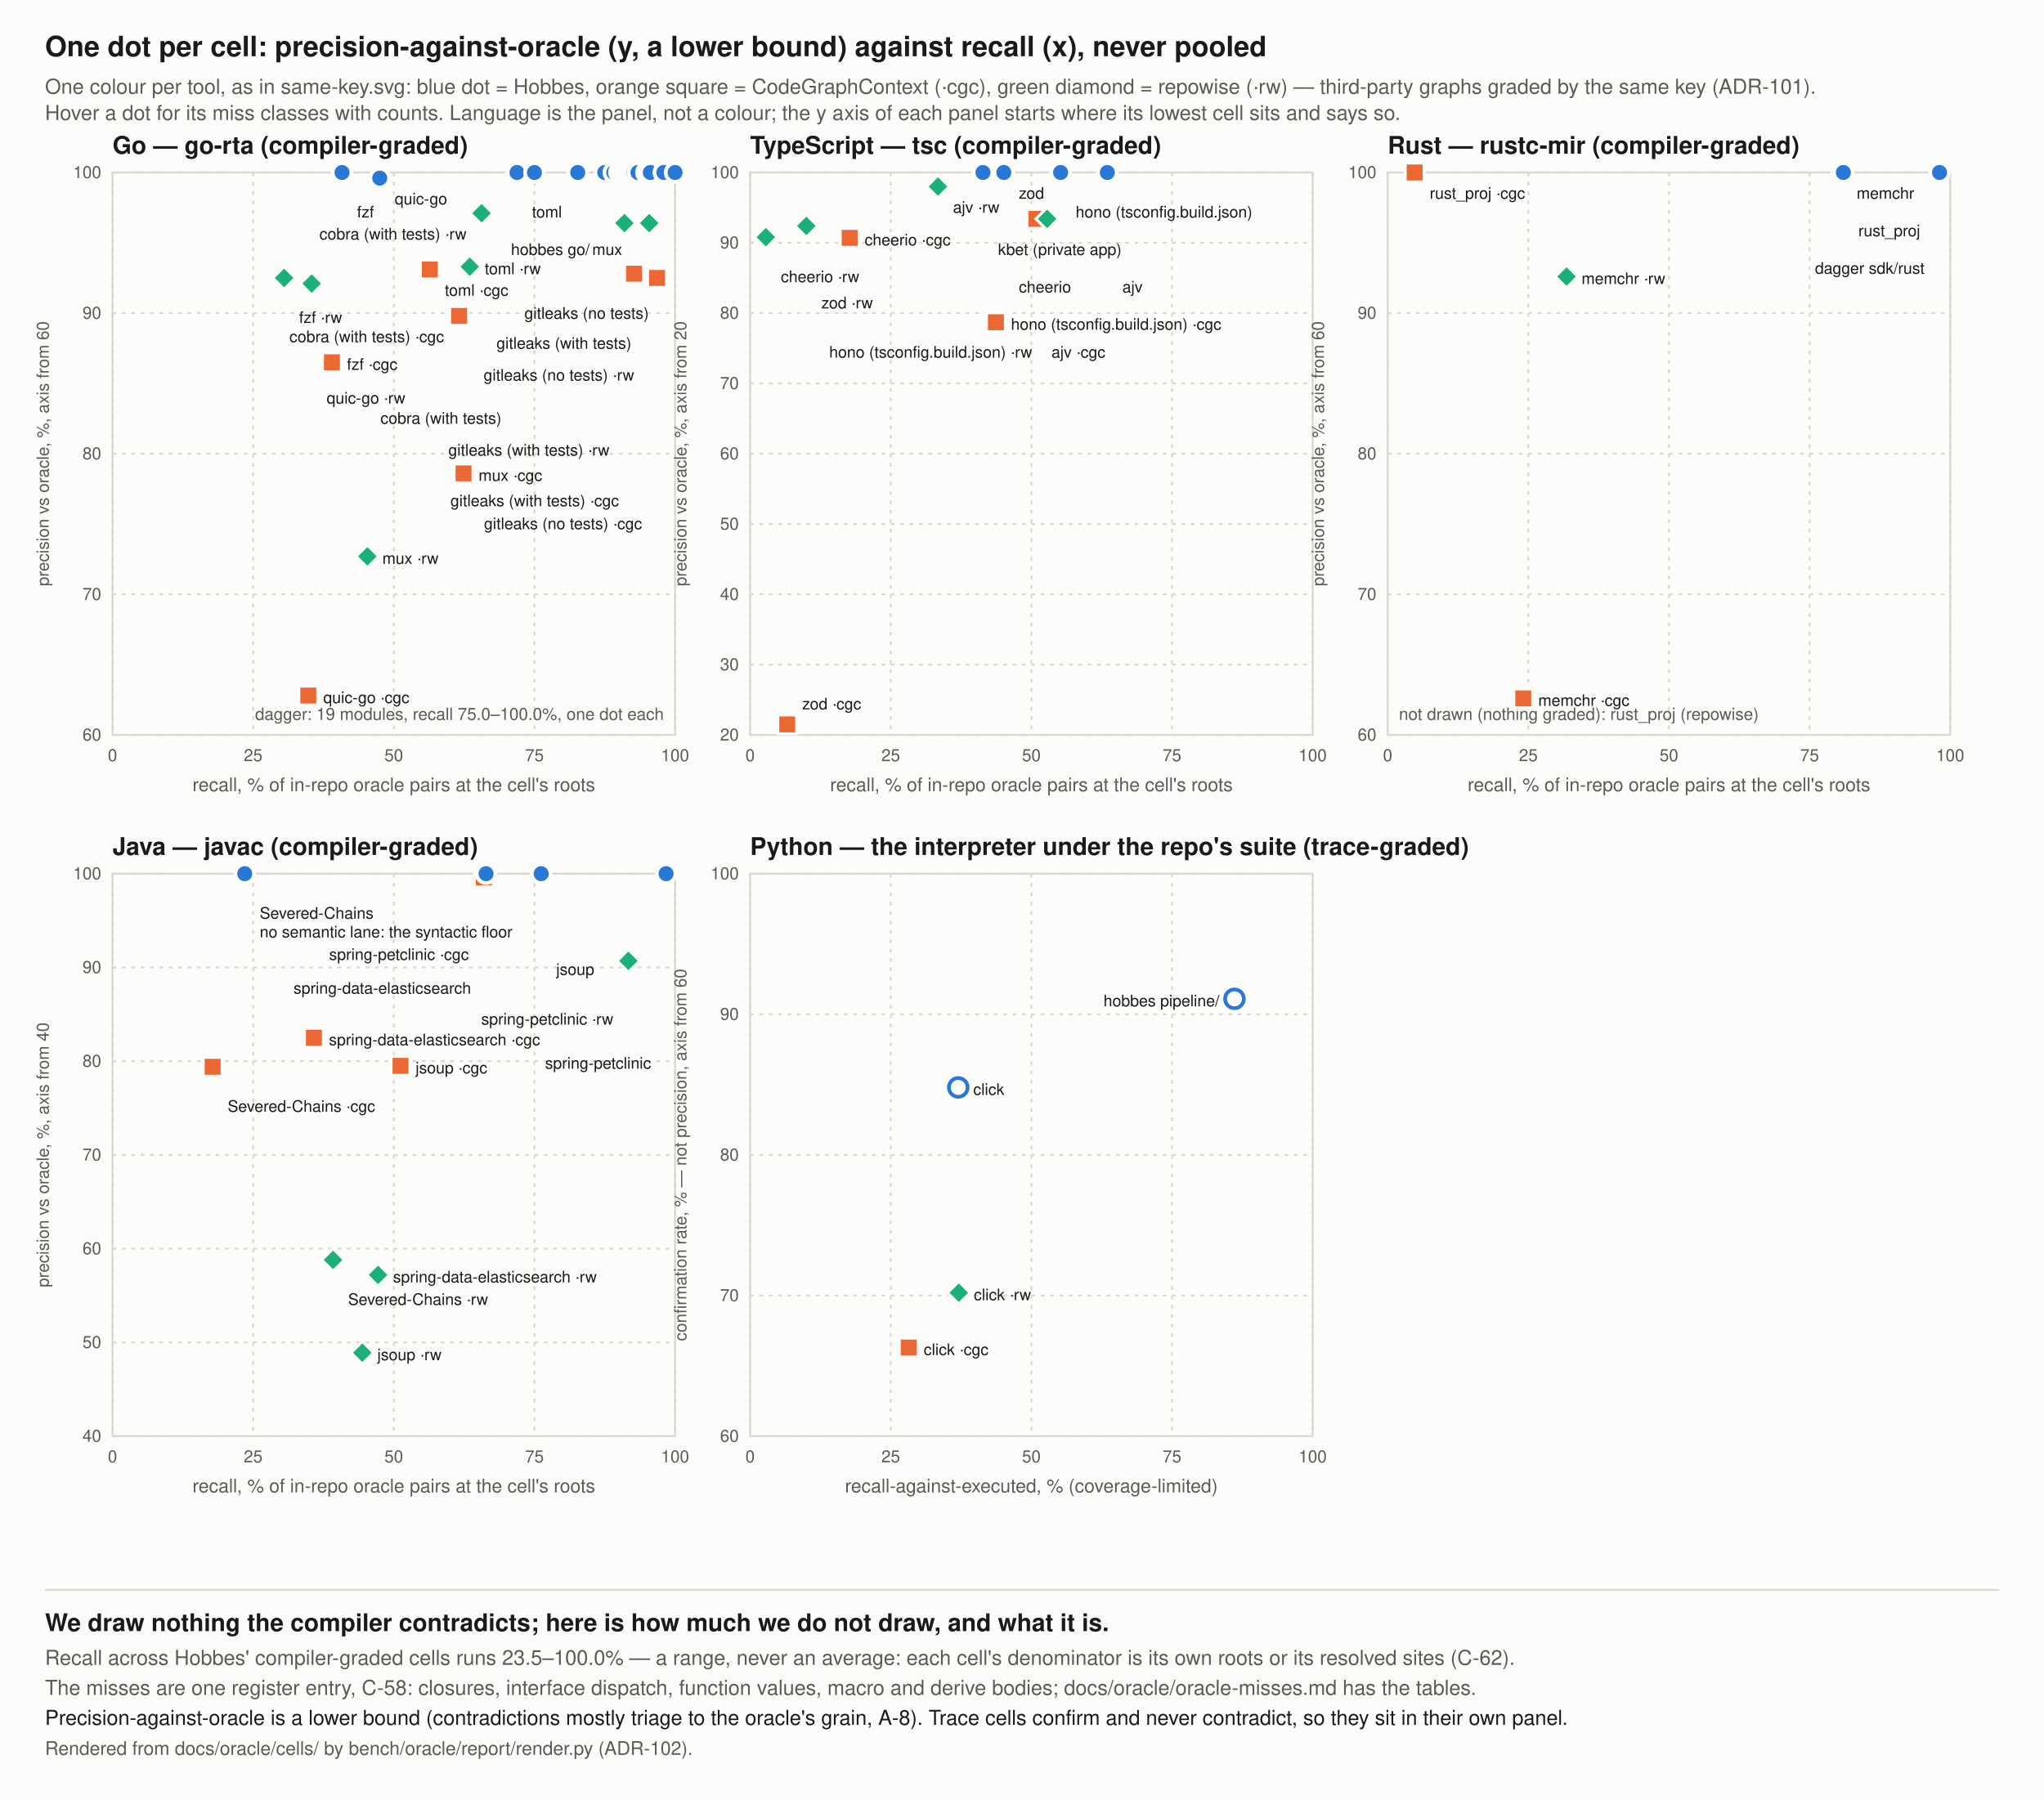
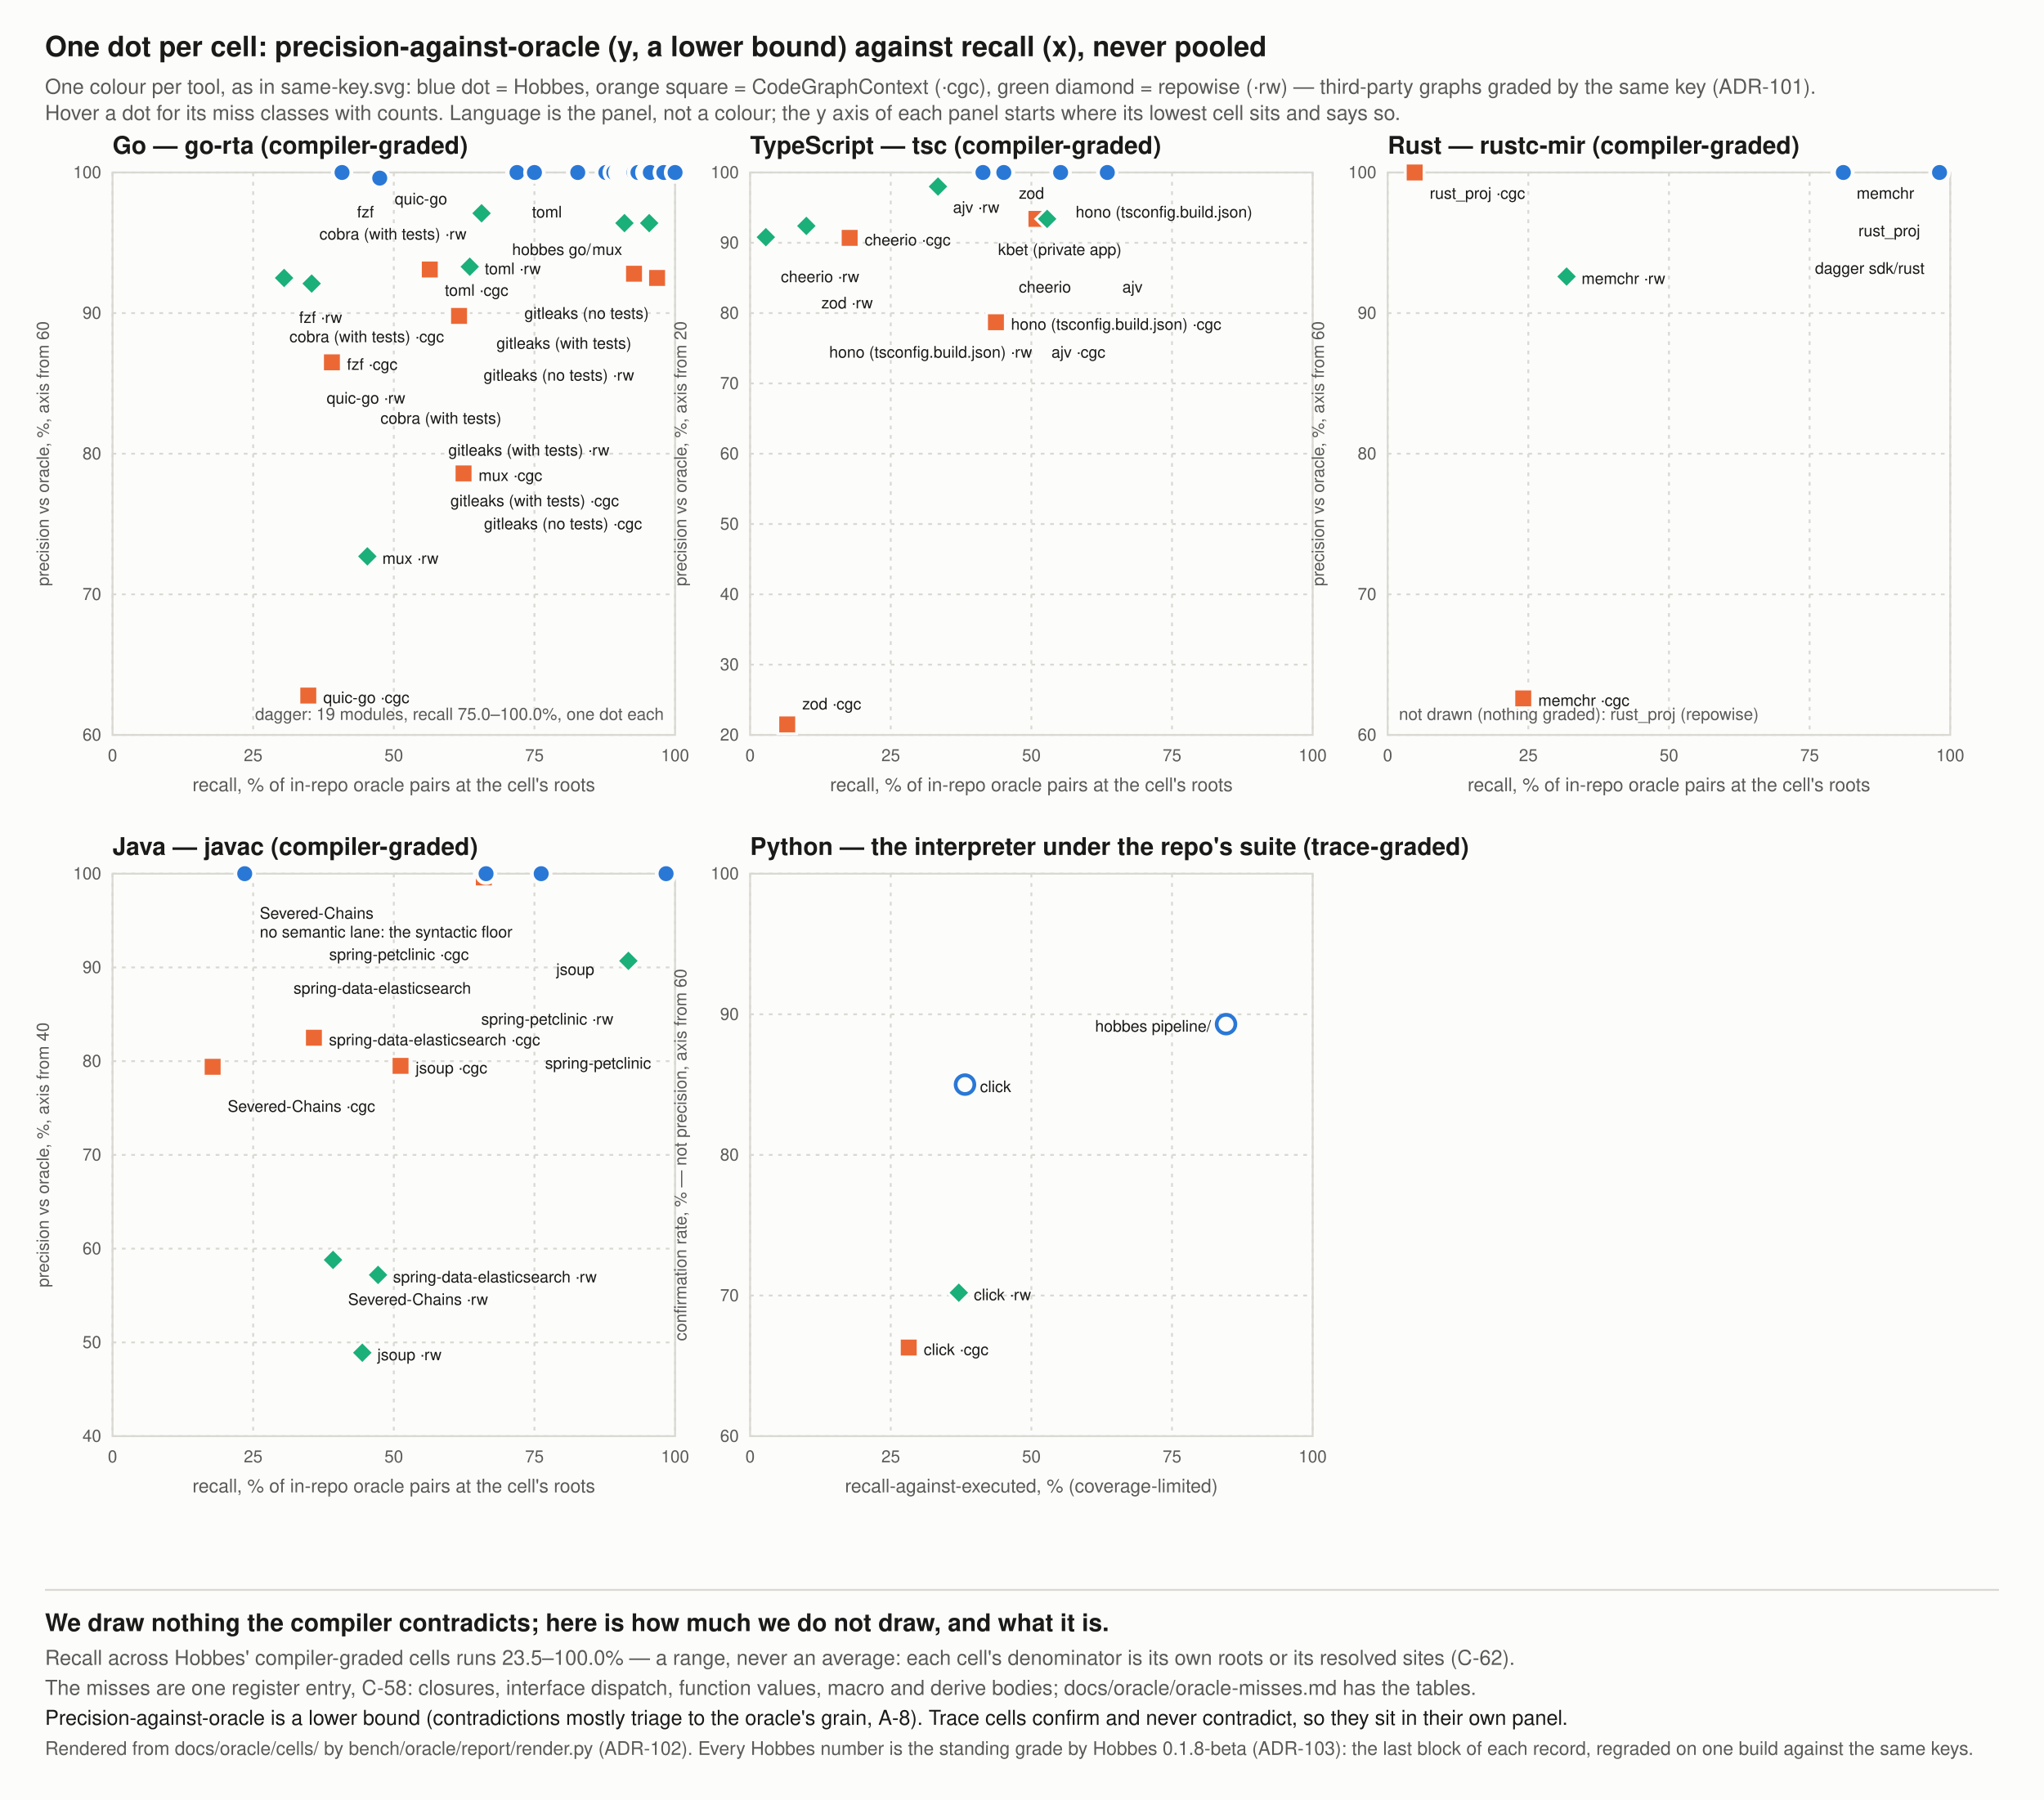
<svg xmlns="http://www.w3.org/2000/svg" width="1090" height="960" viewBox="0 0 1090 960" role="img" aria-label="Precision-against-oracle by recall, one dot per cell, per language">
  <rect width="1090" height="960" fill="#fcfcfb" />
  <text x="24" y="30" font-size="15" fill="#1a1a19" text-anchor="start" font-weight="bold" font-family="-apple-system, 'Segoe UI', Helvetica, Arial, sans-serif">One dot per cell: precision-against-oracle (y, a lower bound) against recall (x), never pooled</text>
  <text x="24" y="50" font-size="11" fill="#5a5a57" text-anchor="start" font-weight="normal" font-family="-apple-system, 'Segoe UI', Helvetica, Arial, sans-serif">One colour per tool, as in same-key.svg: blue dot = Hobbes, orange square = CodeGraphContext (·cgc), green diamond = repowise (·rw) — third-party graphs graded by the same key (ADR-101).</text>
  <text x="24" y="64" font-size="11" fill="#5a5a57" text-anchor="start" font-weight="normal" font-family="-apple-system, 'Segoe UI', Helvetica, Arial, sans-serif">Hover a dot for its miss classes with counts. Language is the panel, not a colour; the y axis of each panel starts where its lowest cell sits and says so.</text>
  <text x="60" y="82" font-size="13" fill="#1a1a19" text-anchor="start" font-weight="bold" font-family="-apple-system, 'Segoe UI', Helvetica, Arial, sans-serif">Go — go-rta (compiler-graded)</text>
  <rect x="60" y="92" width="300" height="300" fill="none" stroke="#d9d8d2" />
  <line x1="60.0" y1="92" x2="60.0" y2="392" stroke="#d9d8d2" stroke-dasharray="2 3" />
  <text x="60.0" y="406" font-size="9" fill="#5a5a57" text-anchor="middle" font-weight="normal" font-family="-apple-system, 'Segoe UI', Helvetica, Arial, sans-serif">0</text>
  <line x1="135.0" y1="92" x2="135.0" y2="392" stroke="#d9d8d2" stroke-dasharray="2 3" />
  <text x="135.0" y="406" font-size="9" fill="#5a5a57" text-anchor="middle" font-weight="normal" font-family="-apple-system, 'Segoe UI', Helvetica, Arial, sans-serif">25</text>
  <line x1="210.0" y1="92" x2="210.0" y2="392" stroke="#d9d8d2" stroke-dasharray="2 3" />
  <text x="210.0" y="406" font-size="9" fill="#5a5a57" text-anchor="middle" font-weight="normal" font-family="-apple-system, 'Segoe UI', Helvetica, Arial, sans-serif">50</text>
  <line x1="285.0" y1="92" x2="285.0" y2="392" stroke="#d9d8d2" stroke-dasharray="2 3" />
  <text x="285.0" y="406" font-size="9" fill="#5a5a57" text-anchor="middle" font-weight="normal" font-family="-apple-system, 'Segoe UI', Helvetica, Arial, sans-serif">75</text>
  <line x1="360.0" y1="92" x2="360.0" y2="392" stroke="#d9d8d2" stroke-dasharray="2 3" />
  <text x="360.0" y="406" font-size="9" fill="#5a5a57" text-anchor="middle" font-weight="normal" font-family="-apple-system, 'Segoe UI', Helvetica, Arial, sans-serif">100</text>
  <line x1="60" y1="392.0" x2="360" y2="392.0" stroke="#d9d8d2" stroke-dasharray="2 3" />
  <text x="54" y="395.0" font-size="9" fill="#5a5a57" text-anchor="end" font-weight="normal" font-family="-apple-system, 'Segoe UI', Helvetica, Arial, sans-serif">60</text>
  <line x1="60" y1="317.0" x2="360" y2="317.0" stroke="#d9d8d2" stroke-dasharray="2 3" />
  <text x="54" y="320.0" font-size="9" fill="#5a5a57" text-anchor="end" font-weight="normal" font-family="-apple-system, 'Segoe UI', Helvetica, Arial, sans-serif">70</text>
  <line x1="60" y1="242.0" x2="360" y2="242.0" stroke="#d9d8d2" stroke-dasharray="2 3" />
  <text x="54" y="245.0" font-size="9" fill="#5a5a57" text-anchor="end" font-weight="normal" font-family="-apple-system, 'Segoe UI', Helvetica, Arial, sans-serif">80</text>
  <line x1="60" y1="167.0" x2="360" y2="167.0" stroke="#d9d8d2" stroke-dasharray="2 3" />
  <text x="54" y="170.0" font-size="9" fill="#5a5a57" text-anchor="end" font-weight="normal" font-family="-apple-system, 'Segoe UI', Helvetica, Arial, sans-serif">90</text>
  <line x1="60" y1="92.0" x2="360" y2="92.0" stroke="#d9d8d2" stroke-dasharray="2 3" />
  <text x="54" y="95.0" font-size="9" fill="#5a5a57" text-anchor="end" font-weight="normal" font-family="-apple-system, 'Segoe UI', Helvetica, Arial, sans-serif">100</text>
  <text x="210.0" y="422" font-size="10" fill="#5a5a57" text-anchor="middle" font-weight="normal" font-family="-apple-system, 'Segoe UI', Helvetica, Arial, sans-serif">recall, % of in-repo oracle pairs at the cell's roots</text>
  <text x="26" y="242.0" font-size="9" fill="#5a5a57" text-anchor="middle" font-weight="normal" font-family="-apple-system, 'Segoe UI', Helvetica, Arial, sans-serif" transform="rotate(-90 26 242.0)">precision vs oracle, %, axis from 60</text>
  <g>
    <polygon points="151.5,142.25 157.5,148.25 151.5,154.25 145.5,148.25" fill="#1baf7a" stroke="#fcfcfb" stroke-width="1.5" />
  </g>
  <text x="159.5" y="172.25" font-size="8.5" fill="#1a1a19" text-anchor="start" font-weight="normal" font-family="-apple-system, 'Segoe UI', Helvetica, Arial, sans-serif">fzf ·rw</text>
  <g>
    <rect x="159.4" y="366.0" width="10" height="10" fill="#eb6834" stroke="#fcfcfb" stroke-width="1.5" />
  </g>
  <text x="172.4" y="375.0" font-size="8.5" fill="#1a1a19" text-anchor="start" font-weight="normal" font-family="-apple-system, 'Segoe UI', Helvetica, Arial, sans-serif">quic-go ·cgc</text>
  <g>
    <polygon points="166.2,145.25 172.2,151.25 166.2,157.25 160.2,151.25" fill="#1baf7a" stroke="#fcfcfb" stroke-width="1.5" />
  </g>
  <text x="174.2" y="215.25" font-size="8.5" fill="#1a1a19" text-anchor="start" font-weight="normal" font-family="-apple-system, 'Segoe UI', Helvetica, Arial, sans-serif">quic-go ·rw</text>
  <g>
    <rect x="172.0" y="188.25" width="10" height="10" fill="#eb6834" stroke="#fcfcfb" stroke-width="1.5" />
  </g>
  <text x="185.0" y="197.25" font-size="8.5" fill="#1a1a19" text-anchor="start" font-weight="normal" font-family="-apple-system, 'Segoe UI', Helvetica, Arial, sans-serif">fzf ·cgc</text>
  <g>
    <circle cx="182.4" cy="92.0" r="5" fill="#2a78d6" stroke="#fcfcfb" stroke-width="2" />
  </g>
  <text x="190.4" y="116.0" font-size="8.5" fill="#1a1a19" text-anchor="start" font-weight="normal" font-family="-apple-system, 'Segoe UI', Helvetica, Arial, sans-serif">fzf</text>
  <g>
    <polygon points="195.9,290.75 201.9,296.75 195.9,302.75 189.9,296.75" fill="#1baf7a" stroke="#fcfcfb" stroke-width="1.5" />
  </g>
  <text x="203.9" y="300.75" font-size="8.5" fill="#1a1a19" text-anchor="start" font-weight="normal" font-family="-apple-system, 'Segoe UI', Helvetica, Arial, sans-serif">mux ·rw</text>
  <g>
    <circle cx="202.5" cy="95" r="5" fill="#2a78d6" stroke="#fcfcfb" stroke-width="2" />
  </g>
  <text x="210.5" y="109" font-size="8.5" fill="#1a1a19" text-anchor="start" font-weight="normal" font-family="-apple-system, 'Segoe UI', Helvetica, Arial, sans-serif">quic-go</text>
  <g>
    <rect x="224.2" y="138.75" width="10" height="10" fill="#eb6834" stroke="#fcfcfb" stroke-width="1.5" />
  </g>
  <text x="237.2" y="157.75" font-size="8.5" fill="#1a1a19" text-anchor="start" font-weight="normal" font-family="-apple-system, 'Segoe UI', Helvetica, Arial, sans-serif">toml ·cgc</text>
  <g>
    <rect x="239.8" y="163.5" width="10" height="10" fill="#eb6834" stroke="#fcfcfb" stroke-width="1.5" />
  </g>
  <text x="236.8" y="182.5" font-size="8.5" fill="#1a1a19" text-anchor="end" font-weight="normal" font-family="-apple-system, 'Segoe UI', Helvetica, Arial, sans-serif">cobra (with tests) ·cgc</text>
  <g>
    <rect x="242.2" y="247.5" width="10" height="10" fill="#eb6834" stroke="#fcfcfb" stroke-width="1.5" />
  </g>
  <text x="255.2" y="256.5" font-size="8.5" fill="#1a1a19" text-anchor="start" font-weight="normal" font-family="-apple-system, 'Segoe UI', Helvetica, Arial, sans-serif">mux ·cgc</text>
  <g>
    <polygon points="250.5,136.25 256.5,142.25 250.5,148.25 244.5,142.25" fill="#1baf7a" stroke="#fcfcfb" stroke-width="1.5" />
  </g>
  <text x="258.5" y="146.25" font-size="8.5" fill="#1a1a19" text-anchor="start" font-weight="normal" font-family="-apple-system, 'Segoe UI', Helvetica, Arial, sans-serif">toml ·rw</text>
  <g>
    <polygon points="256.8,107.75 262.8,113.75 256.8,119.75 250.8,113.75" fill="#1baf7a" stroke="#fcfcfb" stroke-width="1.5" />
  </g>
  <text x="248.8" y="127.75" font-size="8.5" fill="#1a1a19" text-anchor="end" font-weight="normal" font-family="-apple-system, 'Segoe UI', Helvetica, Arial, sans-serif">cobra (with tests) ·rw</text>
  <g>
    <circle cx="275.4" cy="92.0" r="5" fill="#2a78d6" stroke="#fcfcfb" stroke-width="2" />
  </g>
  <text x="267.4" y="226.0" font-size="8.5" fill="#1a1a19" text-anchor="end" font-weight="normal" font-family="-apple-system, 'Segoe UI', Helvetica, Arial, sans-serif">cobra (with tests)</text>
  <g>
    <circle cx="275.7" cy="92.0" r="5" fill="#2a78d6" stroke="#fcfcfb" stroke-width="2" />
  </g>
  <text x="283.7" y="116.0" font-size="8.5" fill="#1a1a19" text-anchor="start" font-weight="normal" font-family="-apple-system, 'Segoe UI', Helvetica, Arial, sans-serif">toml</text>
  <g>
    <circle cx="285.0" cy="92.0" r="5" fill="#2a78d6" stroke="#fcfcfb" stroke-width="2" />
  </g>
  <g>
    <circle cx="307.8" cy="92.0" r="5" fill="#2a78d6" stroke="#fcfcfb" stroke-width="2" />
  </g>
  <text x="315.8" y="136.0" font-size="8.5" fill="#1a1a19" text-anchor="start" font-weight="normal" font-family="-apple-system, 'Segoe UI', Helvetica, Arial, sans-serif">mux</text>
  <g>
    <circle cx="308.1" cy="92.0" r="5" fill="#2a78d6" stroke="#fcfcfb" stroke-width="2" />
  </g>
  <g>
-     <circle cx="322.5" cy="92.0" r="5" fill="#2a78d6" stroke="#fcfcfb" stroke-width="2" />
-   </g>
-   <text x="314.5" y="136.0" font-size="8.5" fill="#1a1a19" text-anchor="end" font-weight="normal" font-family="-apple-system, 'Segoe UI', Helvetica, Arial, sans-serif">hobbes go/</text>
+     <circle cx="323.1" cy="92.0" r="5" fill="#2a78d6" stroke="#fcfcfb" stroke-width="2" />
+   </g>
+   <text x="315.1" y="136.0" font-size="8.5" fill="#1a1a19" text-anchor="end" font-weight="normal" font-family="-apple-system, 'Segoe UI', Helvetica, Arial, sans-serif">hobbes go/</text>
  <g>
    <circle cx="327.3" cy="92.0" r="5" fill="#2a78d6" stroke="#fcfcfb" stroke-width="2" />
  </g>
  <g>
    <circle cx="330.3" cy="92.0" r="5" fill="#2a78d6" stroke="#fcfcfb" stroke-width="2" />
  </g>
  <g>
    <circle cx="330.9" cy="92.0" r="5" fill="#2a78d6" stroke="#fcfcfb" stroke-width="2" />
  </g>
  <g>
    <circle cx="332.4" cy="92.0" r="5" fill="#2a78d6" stroke="#fcfcfb" stroke-width="2" />
  </g>
  <g>
    <circle cx="332.7" cy="92.0" r="5" fill="#2a78d6" stroke="#fcfcfb" stroke-width="2" />
  </g>
  <g>
    <polygon points="333.0,113 339.0,119 333.0,125 327.0,119" fill="#1baf7a" stroke="#fcfcfb" stroke-width="1.5" />
  </g>
  <text x="325.0" y="243" font-size="8.5" fill="#1a1a19" text-anchor="end" font-weight="normal" font-family="-apple-system, 'Segoe UI', Helvetica, Arial, sans-serif">gitleaks (with tests) ·rw</text>
  <g>
    <circle cx="333.3" cy="92.0" r="5" fill="#2a78d6" stroke="#fcfcfb" stroke-width="2" />
  </g>
  <g>
    <circle cx="334.5" cy="92.0" r="5" fill="#2a78d6" stroke="#fcfcfb" stroke-width="2" />
  </g>
  <g>
    <circle cx="334.5" cy="92.0" r="5" fill="#2a78d6" stroke="#fcfcfb" stroke-width="2" />
  </g>
  <g>
    <circle cx="335.1" cy="92.0" r="5" fill="#2a78d6" stroke="#fcfcfb" stroke-width="2" />
  </g>
  <g>
    <circle cx="336.3" cy="92.0" r="5" fill="#2a78d6" stroke="#fcfcfb" stroke-width="2" />
  </g>
  <g>
    <circle cx="337.8" cy="92.0" r="5" fill="#2a78d6" stroke="#fcfcfb" stroke-width="2" />
  </g>
  <g>
    <rect x="333.1" y="141.0" width="10" height="10" fill="#eb6834" stroke="#fcfcfb" stroke-width="1.5" />
  </g>
  <text x="330.1" y="270.0" font-size="8.5" fill="#1a1a19" text-anchor="end" font-weight="normal" font-family="-apple-system, 'Segoe UI', Helvetica, Arial, sans-serif">gitleaks (with tests) ·cgc</text>
  <g>
    <circle cx="338.1" cy="92.0" r="5" fill="#2a78d6" stroke="#fcfcfb" stroke-width="2" />
  </g>
  <g>
    <circle cx="340.2" cy="92.0" r="5" fill="#2a78d6" stroke="#fcfcfb" stroke-width="2" />
  </g>
  <g>
    <circle cx="344.7" cy="92.0" r="5" fill="#2a78d6" stroke="#fcfcfb" stroke-width="2" />
  </g>
  <text x="336.7" y="186.0" font-size="8.5" fill="#1a1a19" text-anchor="end" font-weight="normal" font-family="-apple-system, 'Segoe UI', Helvetica, Arial, sans-serif">gitleaks (with tests)</text>
  <g>
    <circle cx="345.0" cy="92.0" r="5" fill="#2a78d6" stroke="#fcfcfb" stroke-width="2" />
  </g>
  <g>
    <polygon points="346.2,113 352.2,119 346.2,125 340.2,119" fill="#1baf7a" stroke="#fcfcfb" stroke-width="1.5" />
  </g>
  <text x="338.2" y="203" font-size="8.5" fill="#1a1a19" text-anchor="end" font-weight="normal" font-family="-apple-system, 'Segoe UI', Helvetica, Arial, sans-serif">gitleaks (no tests) ·rw</text>
  <g>
    <circle cx="346.8" cy="92.0" r="5" fill="#2a78d6" stroke="#fcfcfb" stroke-width="2" />
  </g>
  <g>
    <circle cx="346.8" cy="92.0" r="5" fill="#2a78d6" stroke="#fcfcfb" stroke-width="2" />
  </g>
  <g>
    <rect x="345.4" y="143.25" width="10" height="10" fill="#eb6834" stroke="#fcfcfb" stroke-width="1.5" />
  </g>
  <text x="342.4" y="282.25" font-size="8.5" fill="#1a1a19" text-anchor="end" font-weight="normal" font-family="-apple-system, 'Segoe UI', Helvetica, Arial, sans-serif">gitleaks (no tests) ·cgc</text>
  <g>
    <circle cx="354.0" cy="92.0" r="5" fill="#2a78d6" stroke="#fcfcfb" stroke-width="2" />
  </g>
  <text x="346.0" y="170.0" font-size="8.5" fill="#1a1a19" text-anchor="end" font-weight="normal" font-family="-apple-system, 'Segoe UI', Helvetica, Arial, sans-serif">gitleaks (no tests)</text>
  <g>
    <circle cx="360.0" cy="92.0" r="5" fill="#2a78d6" stroke="#fcfcfb" stroke-width="2" />
  </g>
  <text x="354" y="384" font-size="9" fill="#5a5a57" text-anchor="end" font-weight="normal" font-family="-apple-system, 'Segoe UI', Helvetica, Arial, sans-serif">dagger: 19 modules, recall 75.0–100.0%, one dot each</text>
  <text x="400" y="82" font-size="13" fill="#1a1a19" text-anchor="start" font-weight="bold" font-family="-apple-system, 'Segoe UI', Helvetica, Arial, sans-serif">TypeScript — tsc (compiler-graded)</text>
  <rect x="400" y="92" width="300" height="300" fill="none" stroke="#d9d8d2" />
  <line x1="400.0" y1="92" x2="400.0" y2="392" stroke="#d9d8d2" stroke-dasharray="2 3" />
  <text x="400.0" y="406" font-size="9" fill="#5a5a57" text-anchor="middle" font-weight="normal" font-family="-apple-system, 'Segoe UI', Helvetica, Arial, sans-serif">0</text>
  <line x1="475.0" y1="92" x2="475.0" y2="392" stroke="#d9d8d2" stroke-dasharray="2 3" />
  <text x="475.0" y="406" font-size="9" fill="#5a5a57" text-anchor="middle" font-weight="normal" font-family="-apple-system, 'Segoe UI', Helvetica, Arial, sans-serif">25</text>
  <line x1="550.0" y1="92" x2="550.0" y2="392" stroke="#d9d8d2" stroke-dasharray="2 3" />
  <text x="550.0" y="406" font-size="9" fill="#5a5a57" text-anchor="middle" font-weight="normal" font-family="-apple-system, 'Segoe UI', Helvetica, Arial, sans-serif">50</text>
  <line x1="625.0" y1="92" x2="625.0" y2="392" stroke="#d9d8d2" stroke-dasharray="2 3" />
  <text x="625.0" y="406" font-size="9" fill="#5a5a57" text-anchor="middle" font-weight="normal" font-family="-apple-system, 'Segoe UI', Helvetica, Arial, sans-serif">75</text>
  <line x1="700.0" y1="92" x2="700.0" y2="392" stroke="#d9d8d2" stroke-dasharray="2 3" />
  <text x="700.0" y="406" font-size="9" fill="#5a5a57" text-anchor="middle" font-weight="normal" font-family="-apple-system, 'Segoe UI', Helvetica, Arial, sans-serif">100</text>
  <line x1="400" y1="392.0" x2="700" y2="392.0" stroke="#d9d8d2" stroke-dasharray="2 3" />
  <text x="394" y="395.0" font-size="9" fill="#5a5a57" text-anchor="end" font-weight="normal" font-family="-apple-system, 'Segoe UI', Helvetica, Arial, sans-serif">20</text>
  <line x1="400" y1="354.5" x2="700" y2="354.5" stroke="#d9d8d2" stroke-dasharray="2 3" />
  <text x="394" y="357.5" font-size="9" fill="#5a5a57" text-anchor="end" font-weight="normal" font-family="-apple-system, 'Segoe UI', Helvetica, Arial, sans-serif">30</text>
  <line x1="400" y1="317.0" x2="700" y2="317.0" stroke="#d9d8d2" stroke-dasharray="2 3" />
  <text x="394" y="320.0" font-size="9" fill="#5a5a57" text-anchor="end" font-weight="normal" font-family="-apple-system, 'Segoe UI', Helvetica, Arial, sans-serif">40</text>
  <line x1="400" y1="279.5" x2="700" y2="279.5" stroke="#d9d8d2" stroke-dasharray="2 3" />
  <text x="394" y="282.5" font-size="9" fill="#5a5a57" text-anchor="end" font-weight="normal" font-family="-apple-system, 'Segoe UI', Helvetica, Arial, sans-serif">50</text>
  <line x1="400" y1="242.0" x2="700" y2="242.0" stroke="#d9d8d2" stroke-dasharray="2 3" />
  <text x="394" y="245.0" font-size="9" fill="#5a5a57" text-anchor="end" font-weight="normal" font-family="-apple-system, 'Segoe UI', Helvetica, Arial, sans-serif">60</text>
  <line x1="400" y1="204.5" x2="700" y2="204.5" stroke="#d9d8d2" stroke-dasharray="2 3" />
  <text x="394" y="207.5" font-size="9" fill="#5a5a57" text-anchor="end" font-weight="normal" font-family="-apple-system, 'Segoe UI', Helvetica, Arial, sans-serif">70</text>
  <line x1="400" y1="167.0" x2="700" y2="167.0" stroke="#d9d8d2" stroke-dasharray="2 3" />
  <text x="394" y="170.0" font-size="9" fill="#5a5a57" text-anchor="end" font-weight="normal" font-family="-apple-system, 'Segoe UI', Helvetica, Arial, sans-serif">80</text>
  <line x1="400" y1="129.5" x2="700" y2="129.5" stroke="#d9d8d2" stroke-dasharray="2 3" />
  <text x="394" y="132.5" font-size="9" fill="#5a5a57" text-anchor="end" font-weight="normal" font-family="-apple-system, 'Segoe UI', Helvetica, Arial, sans-serif">90</text>
  <line x1="400" y1="92.0" x2="700" y2="92.0" stroke="#d9d8d2" stroke-dasharray="2 3" />
  <text x="394" y="95.0" font-size="9" fill="#5a5a57" text-anchor="end" font-weight="normal" font-family="-apple-system, 'Segoe UI', Helvetica, Arial, sans-serif">100</text>
  <text x="550.0" y="422" font-size="10" fill="#5a5a57" text-anchor="middle" font-weight="normal" font-family="-apple-system, 'Segoe UI', Helvetica, Arial, sans-serif">recall, % of in-repo oracle pairs at the cell's roots</text>
  <text x="366" y="242.0" font-size="9" fill="#5a5a57" text-anchor="middle" font-weight="normal" font-family="-apple-system, 'Segoe UI', Helvetica, Arial, sans-serif" transform="rotate(-90 366 242.0)">precision vs oracle, %, axis from 20</text>
  <g>
    <polygon points="408.4,120.5 414.4,126.5 408.4,132.5 402.4,126.5" fill="#1baf7a" stroke="#fcfcfb" stroke-width="1.5" />
  </g>
  <text x="416.4" y="150.5" font-size="8.5" fill="#1a1a19" text-anchor="start" font-weight="normal" font-family="-apple-system, 'Segoe UI', Helvetica, Arial, sans-serif">cheerio ·rw</text>
  <g>
    <rect x="414.8" y="381.375" width="10" height="10" fill="#eb6834" stroke="#fcfcfb" stroke-width="1.5" />
  </g>
  <text x="427.8" y="378.375" font-size="8.5" fill="#1a1a19" text-anchor="start" font-weight="normal" font-family="-apple-system, 'Segoe UI', Helvetica, Arial, sans-serif">zod ·cgc</text>
  <g>
    <polygon points="430.0,114.5 436.0,120.5 430.0,126.5 424.0,120.5" fill="#1baf7a" stroke="#fcfcfb" stroke-width="1.5" />
  </g>
  <text x="438.0" y="164.5" font-size="8.5" fill="#1a1a19" text-anchor="start" font-weight="normal" font-family="-apple-system, 'Segoe UI', Helvetica, Arial, sans-serif">zod ·rw</text>
  <g>
    <rect x="448.1" y="121.875" width="10" height="10" fill="#eb6834" stroke="#fcfcfb" stroke-width="1.5" />
  </g>
  <text x="461.1" y="130.875" font-size="8.5" fill="#1a1a19" text-anchor="start" font-weight="normal" font-family="-apple-system, 'Segoe UI', Helvetica, Arial, sans-serif">cheerio ·cgc</text>
  <g>
    <polygon points="500.2,93.5 506.2,99.5 500.2,105.5 494.2,99.5" fill="#1baf7a" stroke="#fcfcfb" stroke-width="1.5" />
  </g>
  <text x="508.2" y="113.5" font-size="8.5" fill="#1a1a19" text-anchor="start" font-weight="normal" font-family="-apple-system, 'Segoe UI', Helvetica, Arial, sans-serif">ajv ·rw</text>
  <g>
    <circle cx="524.2" cy="92.0" r="5" fill="#2a78d6" stroke="#fcfcfb" stroke-width="2" />
  </g>
  <text x="532.2" y="136.0" font-size="8.5" fill="#1a1a19" text-anchor="start" font-weight="normal" font-family="-apple-system, 'Segoe UI', Helvetica, Arial, sans-serif">kbet (private app)</text>
  <g>
    <rect x="526.1" y="166.875" width="10" height="10" fill="#eb6834" stroke="#fcfcfb" stroke-width="1.5" />
  </g>
  <text x="539.1" y="175.875" font-size="8.5" fill="#1a1a19" text-anchor="start" font-weight="normal" font-family="-apple-system, 'Segoe UI', Helvetica, Arial, sans-serif">hono (tsconfig.build.json) ·cgc</text>
  <g>
    <circle cx="535.3" cy="92.0" r="5" fill="#2a78d6" stroke="#fcfcfb" stroke-width="2" />
  </g>
  <text x="543.3" y="156.0" font-size="8.5" fill="#1a1a19" text-anchor="start" font-weight="normal" font-family="-apple-system, 'Segoe UI', Helvetica, Arial, sans-serif">cheerio</text>
  <g>
    <circle cx="535.3" cy="92.0" r="5" fill="#2a78d6" stroke="#fcfcfb" stroke-width="2" />
  </g>
  <text x="543.3" y="106.0" font-size="8.5" fill="#1a1a19" text-anchor="start" font-weight="normal" font-family="-apple-system, 'Segoe UI', Helvetica, Arial, sans-serif">zod</text>
  <g>
    <rect x="547.7" y="111.75" width="10" height="10" fill="#eb6834" stroke="#fcfcfb" stroke-width="1.5" />
  </g>
  <text x="560.7" y="190.75" font-size="8.5" fill="#1a1a19" text-anchor="start" font-weight="normal" font-family="-apple-system, 'Segoe UI', Helvetica, Arial, sans-serif">ajv ·cgc</text>
  <g>
    <polygon points="558.4,110.75 564.4,116.75 558.4,122.75 552.4,116.75" fill="#1baf7a" stroke="#fcfcfb" stroke-width="1.5" />
  </g>
  <text x="550.4" y="190.75" font-size="8.5" fill="#1a1a19" text-anchor="end" font-weight="normal" font-family="-apple-system, 'Segoe UI', Helvetica, Arial, sans-serif">hono (tsconfig.build.json) ·rw</text>
  <g>
    <circle cx="565.6" cy="92.0" r="5" fill="#2a78d6" stroke="#fcfcfb" stroke-width="2" />
  </g>
  <text x="573.6" y="116.0" font-size="8.5" fill="#1a1a19" text-anchor="start" font-weight="normal" font-family="-apple-system, 'Segoe UI', Helvetica, Arial, sans-serif">hono (tsconfig.build.json)</text>
  <g>
    <circle cx="590.5" cy="92.0" r="5" fill="#2a78d6" stroke="#fcfcfb" stroke-width="2" />
  </g>
  <text x="598.5" y="156.0" font-size="8.5" fill="#1a1a19" text-anchor="start" font-weight="normal" font-family="-apple-system, 'Segoe UI', Helvetica, Arial, sans-serif">ajv</text>
  <text x="740" y="82" font-size="13" fill="#1a1a19" text-anchor="start" font-weight="bold" font-family="-apple-system, 'Segoe UI', Helvetica, Arial, sans-serif">Rust — rustc-mir (compiler-graded)</text>
  <rect x="740" y="92" width="300" height="300" fill="none" stroke="#d9d8d2" />
  <line x1="740.0" y1="92" x2="740.0" y2="392" stroke="#d9d8d2" stroke-dasharray="2 3" />
  <text x="740.0" y="406" font-size="9" fill="#5a5a57" text-anchor="middle" font-weight="normal" font-family="-apple-system, 'Segoe UI', Helvetica, Arial, sans-serif">0</text>
  <line x1="815.0" y1="92" x2="815.0" y2="392" stroke="#d9d8d2" stroke-dasharray="2 3" />
  <text x="815.0" y="406" font-size="9" fill="#5a5a57" text-anchor="middle" font-weight="normal" font-family="-apple-system, 'Segoe UI', Helvetica, Arial, sans-serif">25</text>
  <line x1="890.0" y1="92" x2="890.0" y2="392" stroke="#d9d8d2" stroke-dasharray="2 3" />
  <text x="890.0" y="406" font-size="9" fill="#5a5a57" text-anchor="middle" font-weight="normal" font-family="-apple-system, 'Segoe UI', Helvetica, Arial, sans-serif">50</text>
  <line x1="965.0" y1="92" x2="965.0" y2="392" stroke="#d9d8d2" stroke-dasharray="2 3" />
  <text x="965.0" y="406" font-size="9" fill="#5a5a57" text-anchor="middle" font-weight="normal" font-family="-apple-system, 'Segoe UI', Helvetica, Arial, sans-serif">75</text>
  <line x1="1040.0" y1="92" x2="1040.0" y2="392" stroke="#d9d8d2" stroke-dasharray="2 3" />
  <text x="1040.0" y="406" font-size="9" fill="#5a5a57" text-anchor="middle" font-weight="normal" font-family="-apple-system, 'Segoe UI', Helvetica, Arial, sans-serif">100</text>
  <line x1="740" y1="392.0" x2="1040" y2="392.0" stroke="#d9d8d2" stroke-dasharray="2 3" />
  <text x="734" y="395.0" font-size="9" fill="#5a5a57" text-anchor="end" font-weight="normal" font-family="-apple-system, 'Segoe UI', Helvetica, Arial, sans-serif">60</text>
  <line x1="740" y1="317.0" x2="1040" y2="317.0" stroke="#d9d8d2" stroke-dasharray="2 3" />
  <text x="734" y="320.0" font-size="9" fill="#5a5a57" text-anchor="end" font-weight="normal" font-family="-apple-system, 'Segoe UI', Helvetica, Arial, sans-serif">70</text>
  <line x1="740" y1="242.0" x2="1040" y2="242.0" stroke="#d9d8d2" stroke-dasharray="2 3" />
  <text x="734" y="245.0" font-size="9" fill="#5a5a57" text-anchor="end" font-weight="normal" font-family="-apple-system, 'Segoe UI', Helvetica, Arial, sans-serif">80</text>
  <line x1="740" y1="167.0" x2="1040" y2="167.0" stroke="#d9d8d2" stroke-dasharray="2 3" />
  <text x="734" y="170.0" font-size="9" fill="#5a5a57" text-anchor="end" font-weight="normal" font-family="-apple-system, 'Segoe UI', Helvetica, Arial, sans-serif">90</text>
  <line x1="740" y1="92.0" x2="1040" y2="92.0" stroke="#d9d8d2" stroke-dasharray="2 3" />
  <text x="734" y="95.0" font-size="9" fill="#5a5a57" text-anchor="end" font-weight="normal" font-family="-apple-system, 'Segoe UI', Helvetica, Arial, sans-serif">100</text>
  <text x="890.0" y="422" font-size="10" fill="#5a5a57" text-anchor="middle" font-weight="normal" font-family="-apple-system, 'Segoe UI', Helvetica, Arial, sans-serif">recall, % of in-repo oracle pairs at the cell's roots</text>
  <text x="706" y="242.0" font-size="9" fill="#5a5a57" text-anchor="middle" font-weight="normal" font-family="-apple-system, 'Segoe UI', Helvetica, Arial, sans-serif" transform="rotate(-90 706 242.0)">precision vs oracle, %, axis from 60</text>
  <text x="746" y="384" font-size="9" fill="#5a5a57" text-anchor="start" font-weight="normal" font-family="-apple-system, 'Segoe UI', Helvetica, Arial, sans-serif">not drawn (nothing graded): rust_proj (repowise)</text>
  <g>
    <rect x="749.4" y="87.0" width="10" height="10" fill="#eb6834" stroke="#fcfcfb" stroke-width="1.5" />
  </g>
  <text x="762.4" y="106.0" font-size="8.5" fill="#1a1a19" text-anchor="start" font-weight="normal" font-family="-apple-system, 'Segoe UI', Helvetica, Arial, sans-serif">rust_proj ·cgc</text>
  <g>
    <rect x="807.3" y="367.5" width="10" height="10" fill="#eb6834" stroke="#fcfcfb" stroke-width="1.5" />
  </g>
  <text x="820.3" y="376.5" font-size="8.5" fill="#1a1a19" text-anchor="start" font-weight="normal" font-family="-apple-system, 'Segoe UI', Helvetica, Arial, sans-serif">memchr ·cgc</text>
  <g>
    <polygon points="835.4,141.5 841.4,147.5 835.4,153.5 829.4,147.5" fill="#1baf7a" stroke="#fcfcfb" stroke-width="1.5" />
  </g>
  <text x="843.4" y="151.5" font-size="8.5" fill="#1a1a19" text-anchor="start" font-weight="normal" font-family="-apple-system, 'Segoe UI', Helvetica, Arial, sans-serif">memchr ·rw</text>
  <g>
    <circle cx="982.1" cy="92.0" r="5" fill="#2a78d6" stroke="#fcfcfb" stroke-width="2" />
  </g>
  <text x="990.1" y="106.0" font-size="8.5" fill="#1a1a19" text-anchor="start" font-weight="normal" font-family="-apple-system, 'Segoe UI', Helvetica, Arial, sans-serif">memchr</text>
  <g>
    <circle cx="983.0" cy="92.0" r="5" fill="#2a78d6" stroke="#fcfcfb" stroke-width="2" />
  </g>
  <text x="991.0" y="126.0" font-size="8.5" fill="#1a1a19" text-anchor="start" font-weight="normal" font-family="-apple-system, 'Segoe UI', Helvetica, Arial, sans-serif">rust_proj</text>
  <g>
    <circle cx="1034.3" cy="92.0" r="5" fill="#2a78d6" stroke="#fcfcfb" stroke-width="2" />
  </g>
  <text x="1026.3" y="146.0" font-size="8.5" fill="#1a1a19" text-anchor="end" font-weight="normal" font-family="-apple-system, 'Segoe UI', Helvetica, Arial, sans-serif">dagger sdk/rust</text>
  <text x="60" y="456" font-size="13" fill="#1a1a19" text-anchor="start" font-weight="bold" font-family="-apple-system, 'Segoe UI', Helvetica, Arial, sans-serif">Java — javac (compiler-graded)</text>
  <rect x="60" y="466" width="300" height="300" fill="none" stroke="#d9d8d2" />
  <line x1="60.0" y1="466" x2="60.0" y2="766" stroke="#d9d8d2" stroke-dasharray="2 3" />
  <text x="60.0" y="780" font-size="9" fill="#5a5a57" text-anchor="middle" font-weight="normal" font-family="-apple-system, 'Segoe UI', Helvetica, Arial, sans-serif">0</text>
  <line x1="135.0" y1="466" x2="135.0" y2="766" stroke="#d9d8d2" stroke-dasharray="2 3" />
  <text x="135.0" y="780" font-size="9" fill="#5a5a57" text-anchor="middle" font-weight="normal" font-family="-apple-system, 'Segoe UI', Helvetica, Arial, sans-serif">25</text>
  <line x1="210.0" y1="466" x2="210.0" y2="766" stroke="#d9d8d2" stroke-dasharray="2 3" />
  <text x="210.0" y="780" font-size="9" fill="#5a5a57" text-anchor="middle" font-weight="normal" font-family="-apple-system, 'Segoe UI', Helvetica, Arial, sans-serif">50</text>
  <line x1="285.0" y1="466" x2="285.0" y2="766" stroke="#d9d8d2" stroke-dasharray="2 3" />
  <text x="285.0" y="780" font-size="9" fill="#5a5a57" text-anchor="middle" font-weight="normal" font-family="-apple-system, 'Segoe UI', Helvetica, Arial, sans-serif">75</text>
  <line x1="360.0" y1="466" x2="360.0" y2="766" stroke="#d9d8d2" stroke-dasharray="2 3" />
  <text x="360.0" y="780" font-size="9" fill="#5a5a57" text-anchor="middle" font-weight="normal" font-family="-apple-system, 'Segoe UI', Helvetica, Arial, sans-serif">100</text>
  <line x1="60" y1="766.0" x2="360" y2="766.0" stroke="#d9d8d2" stroke-dasharray="2 3" />
  <text x="54" y="769.0" font-size="9" fill="#5a5a57" text-anchor="end" font-weight="normal" font-family="-apple-system, 'Segoe UI', Helvetica, Arial, sans-serif">40</text>
  <line x1="60" y1="716.0" x2="360" y2="716.0" stroke="#d9d8d2" stroke-dasharray="2 3" />
  <text x="54" y="719.0" font-size="9" fill="#5a5a57" text-anchor="end" font-weight="normal" font-family="-apple-system, 'Segoe UI', Helvetica, Arial, sans-serif">50</text>
  <line x1="60" y1="666.0" x2="360" y2="666.0" stroke="#d9d8d2" stroke-dasharray="2 3" />
  <text x="54" y="669.0" font-size="9" fill="#5a5a57" text-anchor="end" font-weight="normal" font-family="-apple-system, 'Segoe UI', Helvetica, Arial, sans-serif">60</text>
  <line x1="60" y1="616.0" x2="360" y2="616.0" stroke="#d9d8d2" stroke-dasharray="2 3" />
  <text x="54" y="619.0" font-size="9" fill="#5a5a57" text-anchor="end" font-weight="normal" font-family="-apple-system, 'Segoe UI', Helvetica, Arial, sans-serif">70</text>
  <line x1="60" y1="566.0" x2="360" y2="566.0" stroke="#d9d8d2" stroke-dasharray="2 3" />
  <text x="54" y="569.0" font-size="9" fill="#5a5a57" text-anchor="end" font-weight="normal" font-family="-apple-system, 'Segoe UI', Helvetica, Arial, sans-serif">80</text>
  <line x1="60" y1="516.0" x2="360" y2="516.0" stroke="#d9d8d2" stroke-dasharray="2 3" />
  <text x="54" y="519.0" font-size="9" fill="#5a5a57" text-anchor="end" font-weight="normal" font-family="-apple-system, 'Segoe UI', Helvetica, Arial, sans-serif">90</text>
  <line x1="60" y1="466.0" x2="360" y2="466.0" stroke="#d9d8d2" stroke-dasharray="2 3" />
  <text x="54" y="469.0" font-size="9" fill="#5a5a57" text-anchor="end" font-weight="normal" font-family="-apple-system, 'Segoe UI', Helvetica, Arial, sans-serif">100</text>
  <text x="210.0" y="796" font-size="10" fill="#5a5a57" text-anchor="middle" font-weight="normal" font-family="-apple-system, 'Segoe UI', Helvetica, Arial, sans-serif">recall, % of in-repo oracle pairs at the cell's roots</text>
  <text x="26" y="616.0" font-size="9" fill="#5a5a57" text-anchor="middle" font-weight="normal" font-family="-apple-system, 'Segoe UI', Helvetica, Arial, sans-serif" transform="rotate(-90 26 616.0)">precision vs oracle, %, axis from 40</text>
  <g>
    <rect x="108.4" y="564.0" width="10" height="10" fill="#eb6834" stroke="#fcfcfb" stroke-width="1.5" />
  </g>
  <text x="121.4" y="593.0" font-size="8.5" fill="#1a1a19" text-anchor="start" font-weight="normal" font-family="-apple-system, 'Segoe UI', Helvetica, Arial, sans-serif">Severed-Chains ·cgc</text>
  <g>
    <circle cx="130.5" cy="466.0" r="5" fill="#2a78d6" stroke="#fcfcfb" stroke-width="2" />
  </g>
  <text x="138.5" y="490.0" font-size="8.5" fill="#1a1a19" text-anchor="start" font-weight="normal" font-family="-apple-system, 'Segoe UI', Helvetica, Arial, sans-serif">Severed-Chains</text>
  <text x="138.5" y="500.0" font-size="8.5" fill="#1a1a19" text-anchor="start" font-weight="normal" font-family="-apple-system, 'Segoe UI', Helvetica, Arial, sans-serif">no semantic lane: the syntactic floor</text>
  <g>
    <rect x="162.4" y="548.5" width="10" height="10" fill="#eb6834" stroke="#fcfcfb" stroke-width="1.5" />
  </g>
  <text x="175.4" y="557.5" font-size="8.5" fill="#1a1a19" text-anchor="start" font-weight="normal" font-family="-apple-system, 'Segoe UI', Helvetica, Arial, sans-serif">spring-data-elasticsearch ·cgc</text>
  <g>
    <polygon points="177.6,666.0 183.6,672.0 177.6,678.0 171.6,672.0" fill="#1baf7a" stroke="#fcfcfb" stroke-width="1.5" />
  </g>
  <text x="185.6" y="696.0" font-size="8.5" fill="#1a1a19" text-anchor="start" font-weight="normal" font-family="-apple-system, 'Segoe UI', Helvetica, Arial, sans-serif">Severed-Chains ·rw</text>
  <g>
    <polygon points="193.2,715.5 199.2,721.5 193.2,727.5 187.2,721.5" fill="#1baf7a" stroke="#fcfcfb" stroke-width="1.5" />
  </g>
  <text x="201.2" y="725.5" font-size="8.5" fill="#1a1a19" text-anchor="start" font-weight="normal" font-family="-apple-system, 'Segoe UI', Helvetica, Arial, sans-serif">jsoup ·rw</text>
  <g>
    <polygon points="201.6,674.0 207.6,680.0 201.6,686.0 195.6,680.0" fill="#1baf7a" stroke="#fcfcfb" stroke-width="1.5" />
  </g>
  <text x="209.6" y="684.0" font-size="8.5" fill="#1a1a19" text-anchor="start" font-weight="normal" font-family="-apple-system, 'Segoe UI', Helvetica, Arial, sans-serif">spring-data-elasticsearch ·rw</text>
  <g>
    <rect x="208.6" y="563.5" width="10" height="10" fill="#eb6834" stroke="#fcfcfb" stroke-width="1.5" />
  </g>
  <text x="221.6" y="572.5" font-size="8.5" fill="#1a1a19" text-anchor="start" font-weight="normal" font-family="-apple-system, 'Segoe UI', Helvetica, Arial, sans-serif">jsoup ·cgc</text>
  <g>
    <rect x="253.0" y="463.0" width="10" height="10" fill="#eb6834" stroke="#fcfcfb" stroke-width="1.5" />
  </g>
  <text x="250.0" y="512.0" font-size="8.5" fill="#1a1a19" text-anchor="end" font-weight="normal" font-family="-apple-system, 'Segoe UI', Helvetica, Arial, sans-serif">spring-petclinic ·cgc</text>
  <g>
    <circle cx="259.2" cy="466.0" r="5" fill="#2a78d6" stroke="#fcfcfb" stroke-width="2" />
  </g>
  <text x="251.2" y="530.0" font-size="8.5" fill="#1a1a19" text-anchor="end" font-weight="normal" font-family="-apple-system, 'Segoe UI', Helvetica, Arial, sans-serif">spring-data-elasticsearch</text>
  <g>
    <circle cx="288.6" cy="466.0" r="5" fill="#2a78d6" stroke="#fcfcfb" stroke-width="2" />
  </g>
  <text x="296.6" y="520.0" font-size="8.5" fill="#1a1a19" text-anchor="start" font-weight="normal" font-family="-apple-system, 'Segoe UI', Helvetica, Arial, sans-serif">jsoup</text>
  <g>
    <polygon points="335.1,506.5 341.1,512.5 335.1,518.5 329.1,512.5" fill="#1baf7a" stroke="#fcfcfb" stroke-width="1.5" />
  </g>
  <text x="327.1" y="546.5" font-size="8.5" fill="#1a1a19" text-anchor="end" font-weight="normal" font-family="-apple-system, 'Segoe UI', Helvetica, Arial, sans-serif">spring-petclinic ·rw</text>
  <g>
    <circle cx="355.2" cy="466.0" r="5" fill="#2a78d6" stroke="#fcfcfb" stroke-width="2" />
  </g>
  <text x="347.2" y="570.0" font-size="8.5" fill="#1a1a19" text-anchor="end" font-weight="normal" font-family="-apple-system, 'Segoe UI', Helvetica, Arial, sans-serif">spring-petclinic</text>
  <text x="400" y="456" font-size="13" fill="#1a1a19" text-anchor="start" font-weight="bold" font-family="-apple-system, 'Segoe UI', Helvetica, Arial, sans-serif">Python — the interpreter under the repo's suite (trace-graded)</text>
  <rect x="400" y="466" width="300" height="300" fill="none" stroke="#d9d8d2" />
  <line x1="400.0" y1="466" x2="400.0" y2="766" stroke="#d9d8d2" stroke-dasharray="2 3" />
  <text x="400.0" y="780" font-size="9" fill="#5a5a57" text-anchor="middle" font-weight="normal" font-family="-apple-system, 'Segoe UI', Helvetica, Arial, sans-serif">0</text>
  <line x1="475.0" y1="466" x2="475.0" y2="766" stroke="#d9d8d2" stroke-dasharray="2 3" />
  <text x="475.0" y="780" font-size="9" fill="#5a5a57" text-anchor="middle" font-weight="normal" font-family="-apple-system, 'Segoe UI', Helvetica, Arial, sans-serif">25</text>
  <line x1="550.0" y1="466" x2="550.0" y2="766" stroke="#d9d8d2" stroke-dasharray="2 3" />
  <text x="550.0" y="780" font-size="9" fill="#5a5a57" text-anchor="middle" font-weight="normal" font-family="-apple-system, 'Segoe UI', Helvetica, Arial, sans-serif">50</text>
  <line x1="625.0" y1="466" x2="625.0" y2="766" stroke="#d9d8d2" stroke-dasharray="2 3" />
  <text x="625.0" y="780" font-size="9" fill="#5a5a57" text-anchor="middle" font-weight="normal" font-family="-apple-system, 'Segoe UI', Helvetica, Arial, sans-serif">75</text>
  <line x1="700.0" y1="466" x2="700.0" y2="766" stroke="#d9d8d2" stroke-dasharray="2 3" />
  <text x="700.0" y="780" font-size="9" fill="#5a5a57" text-anchor="middle" font-weight="normal" font-family="-apple-system, 'Segoe UI', Helvetica, Arial, sans-serif">100</text>
  <line x1="400" y1="766.0" x2="700" y2="766.0" stroke="#d9d8d2" stroke-dasharray="2 3" />
  <text x="394" y="769.0" font-size="9" fill="#5a5a57" text-anchor="end" font-weight="normal" font-family="-apple-system, 'Segoe UI', Helvetica, Arial, sans-serif">60</text>
  <line x1="400" y1="691.0" x2="700" y2="691.0" stroke="#d9d8d2" stroke-dasharray="2 3" />
  <text x="394" y="694.0" font-size="9" fill="#5a5a57" text-anchor="end" font-weight="normal" font-family="-apple-system, 'Segoe UI', Helvetica, Arial, sans-serif">70</text>
  <line x1="400" y1="616.0" x2="700" y2="616.0" stroke="#d9d8d2" stroke-dasharray="2 3" />
  <text x="394" y="619.0" font-size="9" fill="#5a5a57" text-anchor="end" font-weight="normal" font-family="-apple-system, 'Segoe UI', Helvetica, Arial, sans-serif">80</text>
  <line x1="400" y1="541.0" x2="700" y2="541.0" stroke="#d9d8d2" stroke-dasharray="2 3" />
  <text x="394" y="544.0" font-size="9" fill="#5a5a57" text-anchor="end" font-weight="normal" font-family="-apple-system, 'Segoe UI', Helvetica, Arial, sans-serif">90</text>
  <line x1="400" y1="466.0" x2="700" y2="466.0" stroke="#d9d8d2" stroke-dasharray="2 3" />
  <text x="394" y="469.0" font-size="9" fill="#5a5a57" text-anchor="end" font-weight="normal" font-family="-apple-system, 'Segoe UI', Helvetica, Arial, sans-serif">100</text>
  <text x="550.0" y="796" font-size="10" fill="#5a5a57" text-anchor="middle" font-weight="normal" font-family="-apple-system, 'Segoe UI', Helvetica, Arial, sans-serif">recall-against-executed, % (coverage-limited)</text>
  <text x="366" y="616.0" font-size="9" fill="#5a5a57" text-anchor="middle" font-weight="normal" font-family="-apple-system, 'Segoe UI', Helvetica, Arial, sans-serif" transform="rotate(-90 366 616.0)">confirmation rate, % — not precision, axis from 60</text>
  <g>
    <rect x="479.6" y="713.75" width="10" height="10" fill="#eb6834" stroke="#fcfcfb" stroke-width="1.5" />
  </g>
  <text x="492.6" y="722.75" font-size="8.5" fill="#1a1a19" text-anchor="start" font-weight="normal" font-family="-apple-system, 'Segoe UI', Helvetica, Arial, sans-serif">click ·cgc</text>
  <g>
-     <circle cx="511.0" cy="580.0" r="5" fill="#fcfcfb" stroke="#2a78d6" stroke-width="2" />
-   </g>
-   <text x="519.0" y="584.0" font-size="8.5" fill="#1a1a19" text-anchor="start" font-weight="normal" font-family="-apple-system, 'Segoe UI', Helvetica, Arial, sans-serif">click</text>
-   <g>
    <polygon points="511.3,683.5 517.3,689.5 511.3,695.5 505.3,689.5" fill="#1baf7a" stroke="#fcfcfb" stroke-width="1.5" />
  </g>
  <text x="519.3" y="693.5" font-size="8.5" fill="#1a1a19" text-anchor="start" font-weight="normal" font-family="-apple-system, 'Segoe UI', Helvetica, Arial, sans-serif">click ·rw</text>
  <g>
-     <circle cx="658.3" cy="532.75" r="5" fill="#fcfcfb" stroke="#2a78d6" stroke-width="2" />
-   </g>
-   <text x="650.3" y="536.75" font-size="8.5" fill="#1a1a19" text-anchor="end" font-weight="normal" font-family="-apple-system, 'Segoe UI', Helvetica, Arial, sans-serif">hobbes pipeline/</text>
+     <circle cx="514.6" cy="578.5" r="5" fill="#fcfcfb" stroke="#2a78d6" stroke-width="2" />
+   </g>
+   <text x="522.6" y="582.5" font-size="8.5" fill="#1a1a19" text-anchor="start" font-weight="normal" font-family="-apple-system, 'Segoe UI', Helvetica, Arial, sans-serif">click</text>
+   <g>
+     <circle cx="653.8" cy="546.25" r="5" fill="#fcfcfb" stroke="#2a78d6" stroke-width="2" />
+   </g>
+   <text x="645.8" y="550.25" font-size="8.5" fill="#1a1a19" text-anchor="end" font-weight="normal" font-family="-apple-system, 'Segoe UI', Helvetica, Arial, sans-serif">hobbes pipeline/</text>
  <line x1="24" y1="848" x2="1066" y2="848" stroke="#d9d8d2" />
  <text x="24" y="870" font-size="13" fill="#1a1a19" text-anchor="start" font-weight="bold" font-family="-apple-system, 'Segoe UI', Helvetica, Arial, sans-serif">We draw nothing the compiler contradicts; here is how much we do not draw, and what it is.</text>
  <text x="24" y="888" font-size="11" fill="#5a5a57" text-anchor="start" font-weight="normal" font-family="-apple-system, 'Segoe UI', Helvetica, Arial, sans-serif">Recall across Hobbes' compiler-graded cells runs 23.5–100.0% — a range, never an average: each cell's denominator is its own roots or its resolved sites (C-62).</text>
  <text x="24" y="904" font-size="11" fill="#5a5a57" text-anchor="start" font-weight="normal" font-family="-apple-system, 'Segoe UI', Helvetica, Arial, sans-serif">The misses are one register entry, C-58: closures, interface dispatch, function values, macro and derive bodies; docs/oracle/oracle-misses.md has the tables.</text>
  <text x="24" y="920" font-size="11" fill="#1a1a19" text-anchor="start" font-weight="normal" font-family="-apple-system, 'Segoe UI', Helvetica, Arial, sans-serif">Precision-against-oracle is a lower bound (contradictions mostly triage to the oracle's grain, A-8). Trace cells confirm and never contradict, so they sit in their own panel.</text>
-   <text x="24" y="936" font-size="10" fill="#5a5a57" text-anchor="start" font-weight="normal" font-family="-apple-system, 'Segoe UI', Helvetica, Arial, sans-serif">Rendered from docs/oracle/cells/ by bench/oracle/report/render.py (ADR-102).</text>
+   <text x="24" y="936" font-size="10" fill="#5a5a57" text-anchor="start" font-weight="normal" font-family="-apple-system, 'Segoe UI', Helvetica, Arial, sans-serif">Rendered from docs/oracle/cells/ by bench/oracle/report/render.py (ADR-102). Every Hobbes number is the standing grade by Hobbes 0.1.8-beta (ADR-103): the last block of each record, regraded on one build against the same keys.</text>
</svg>
